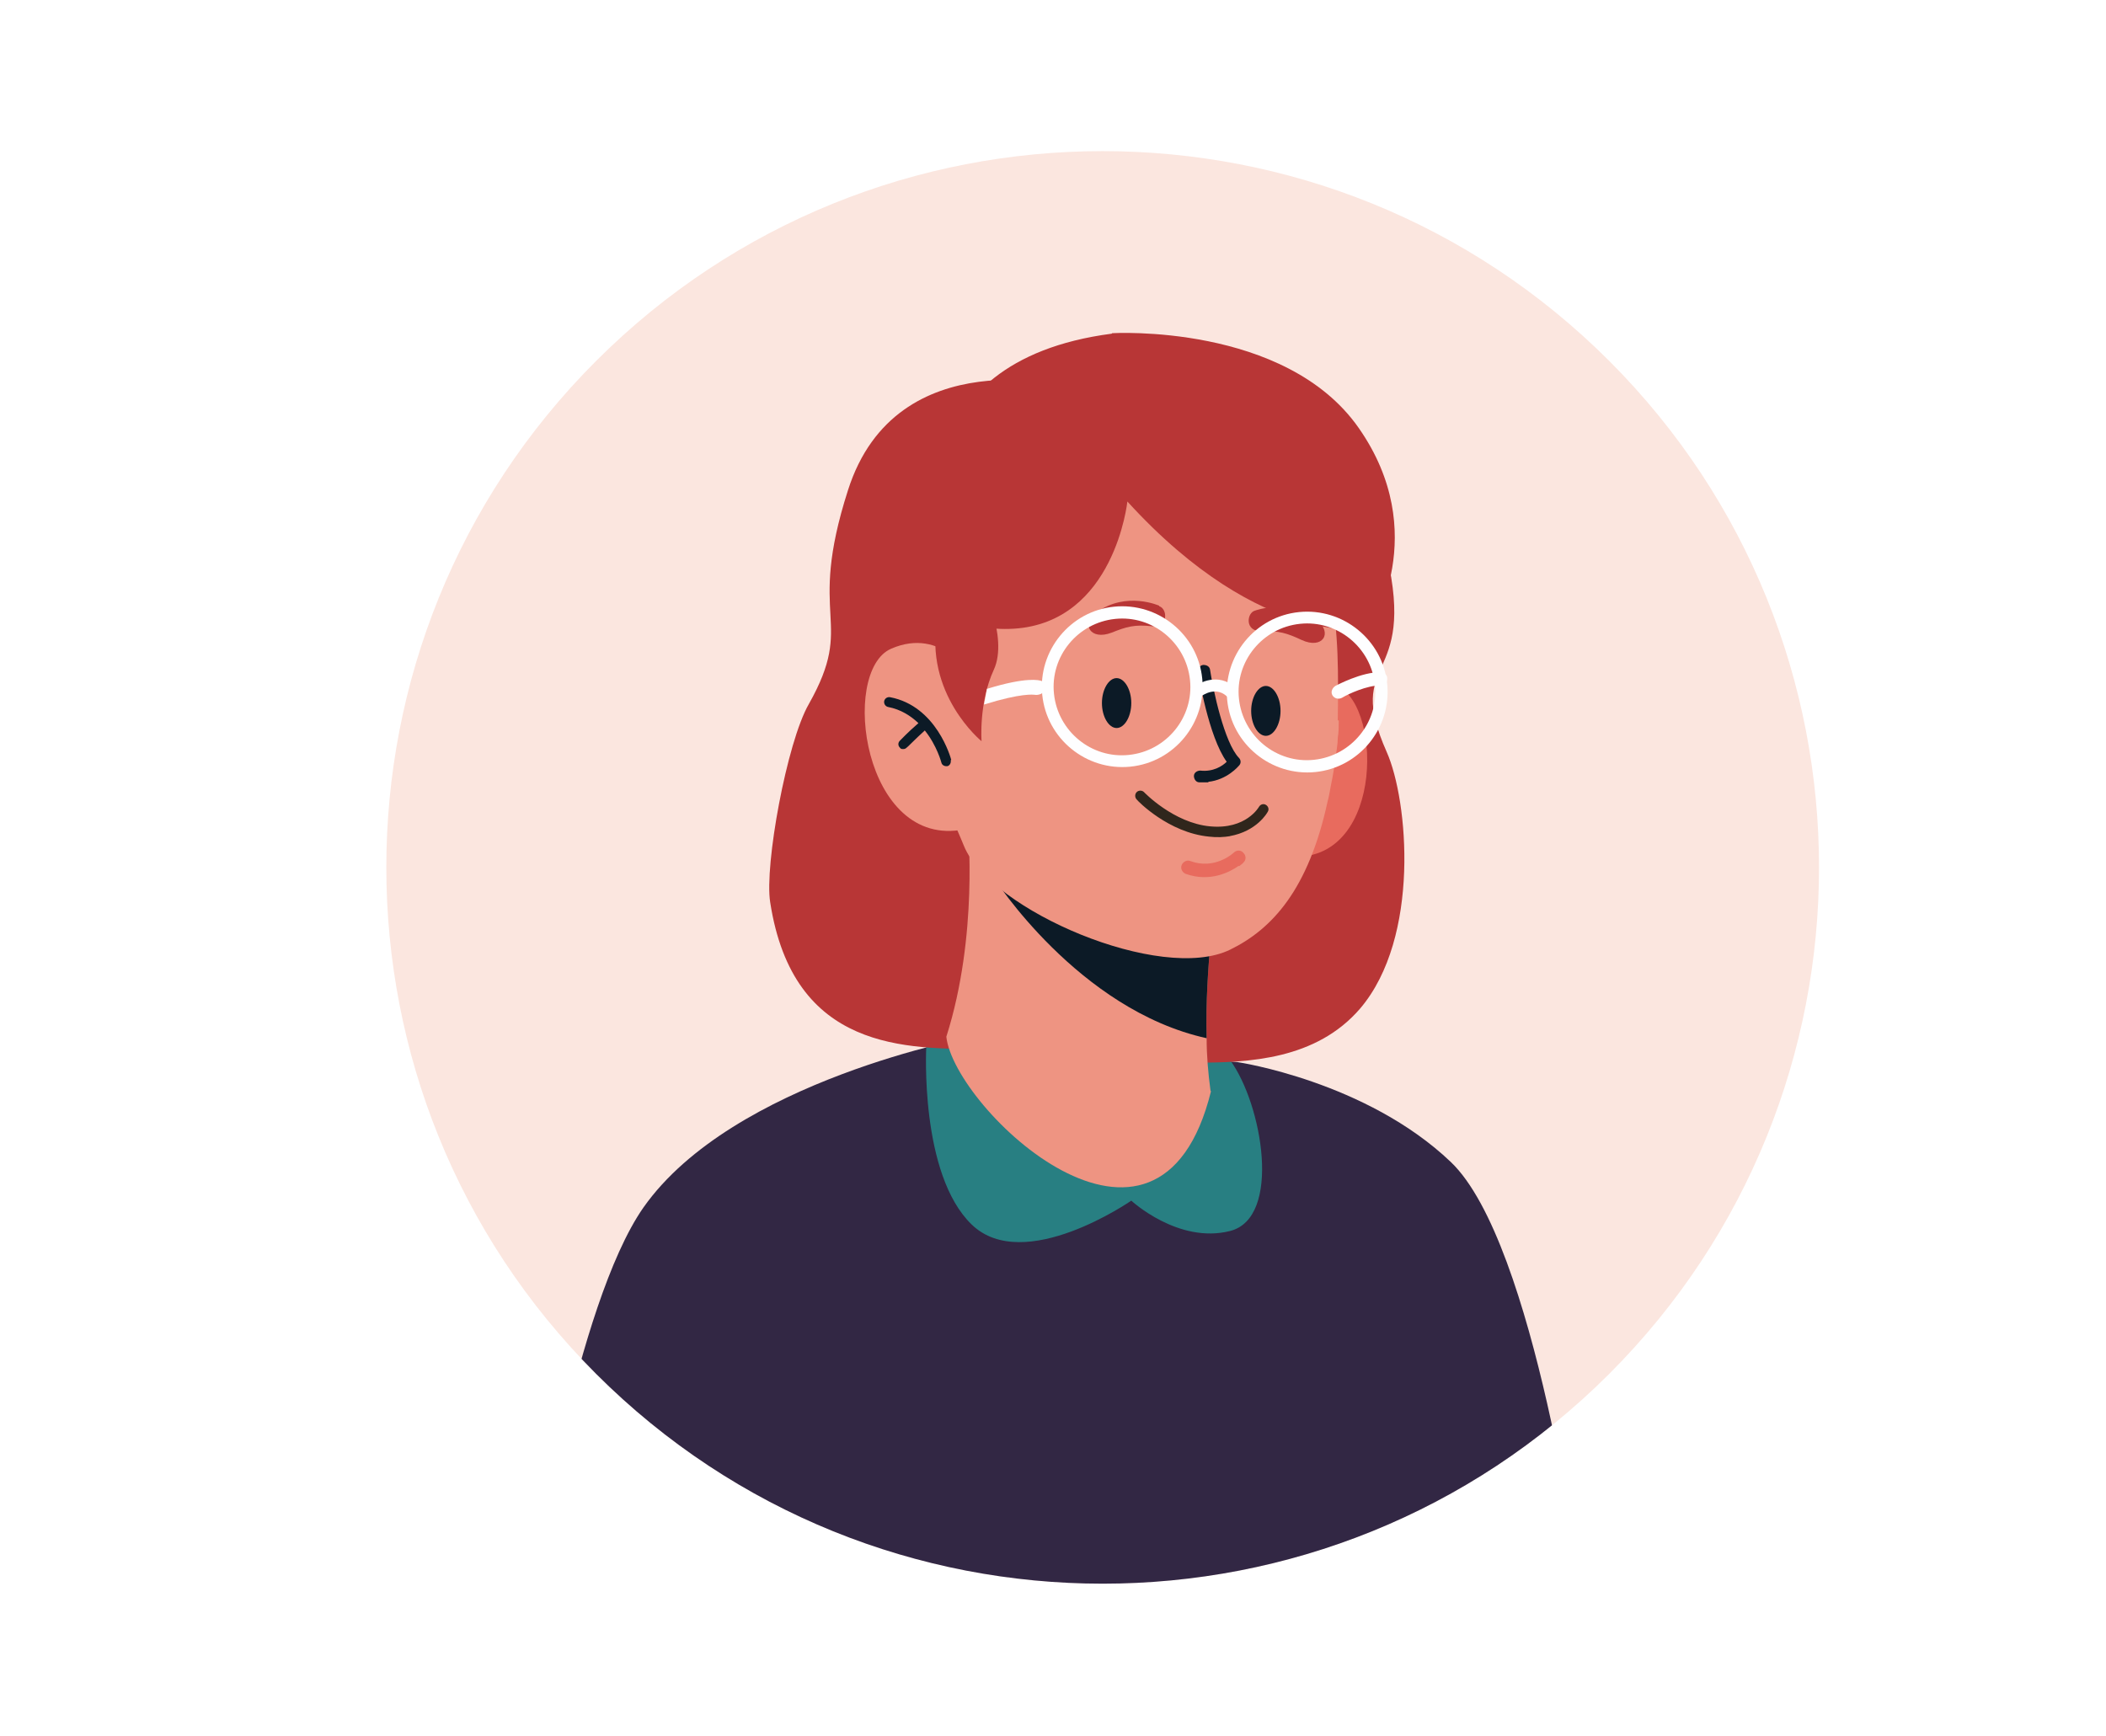
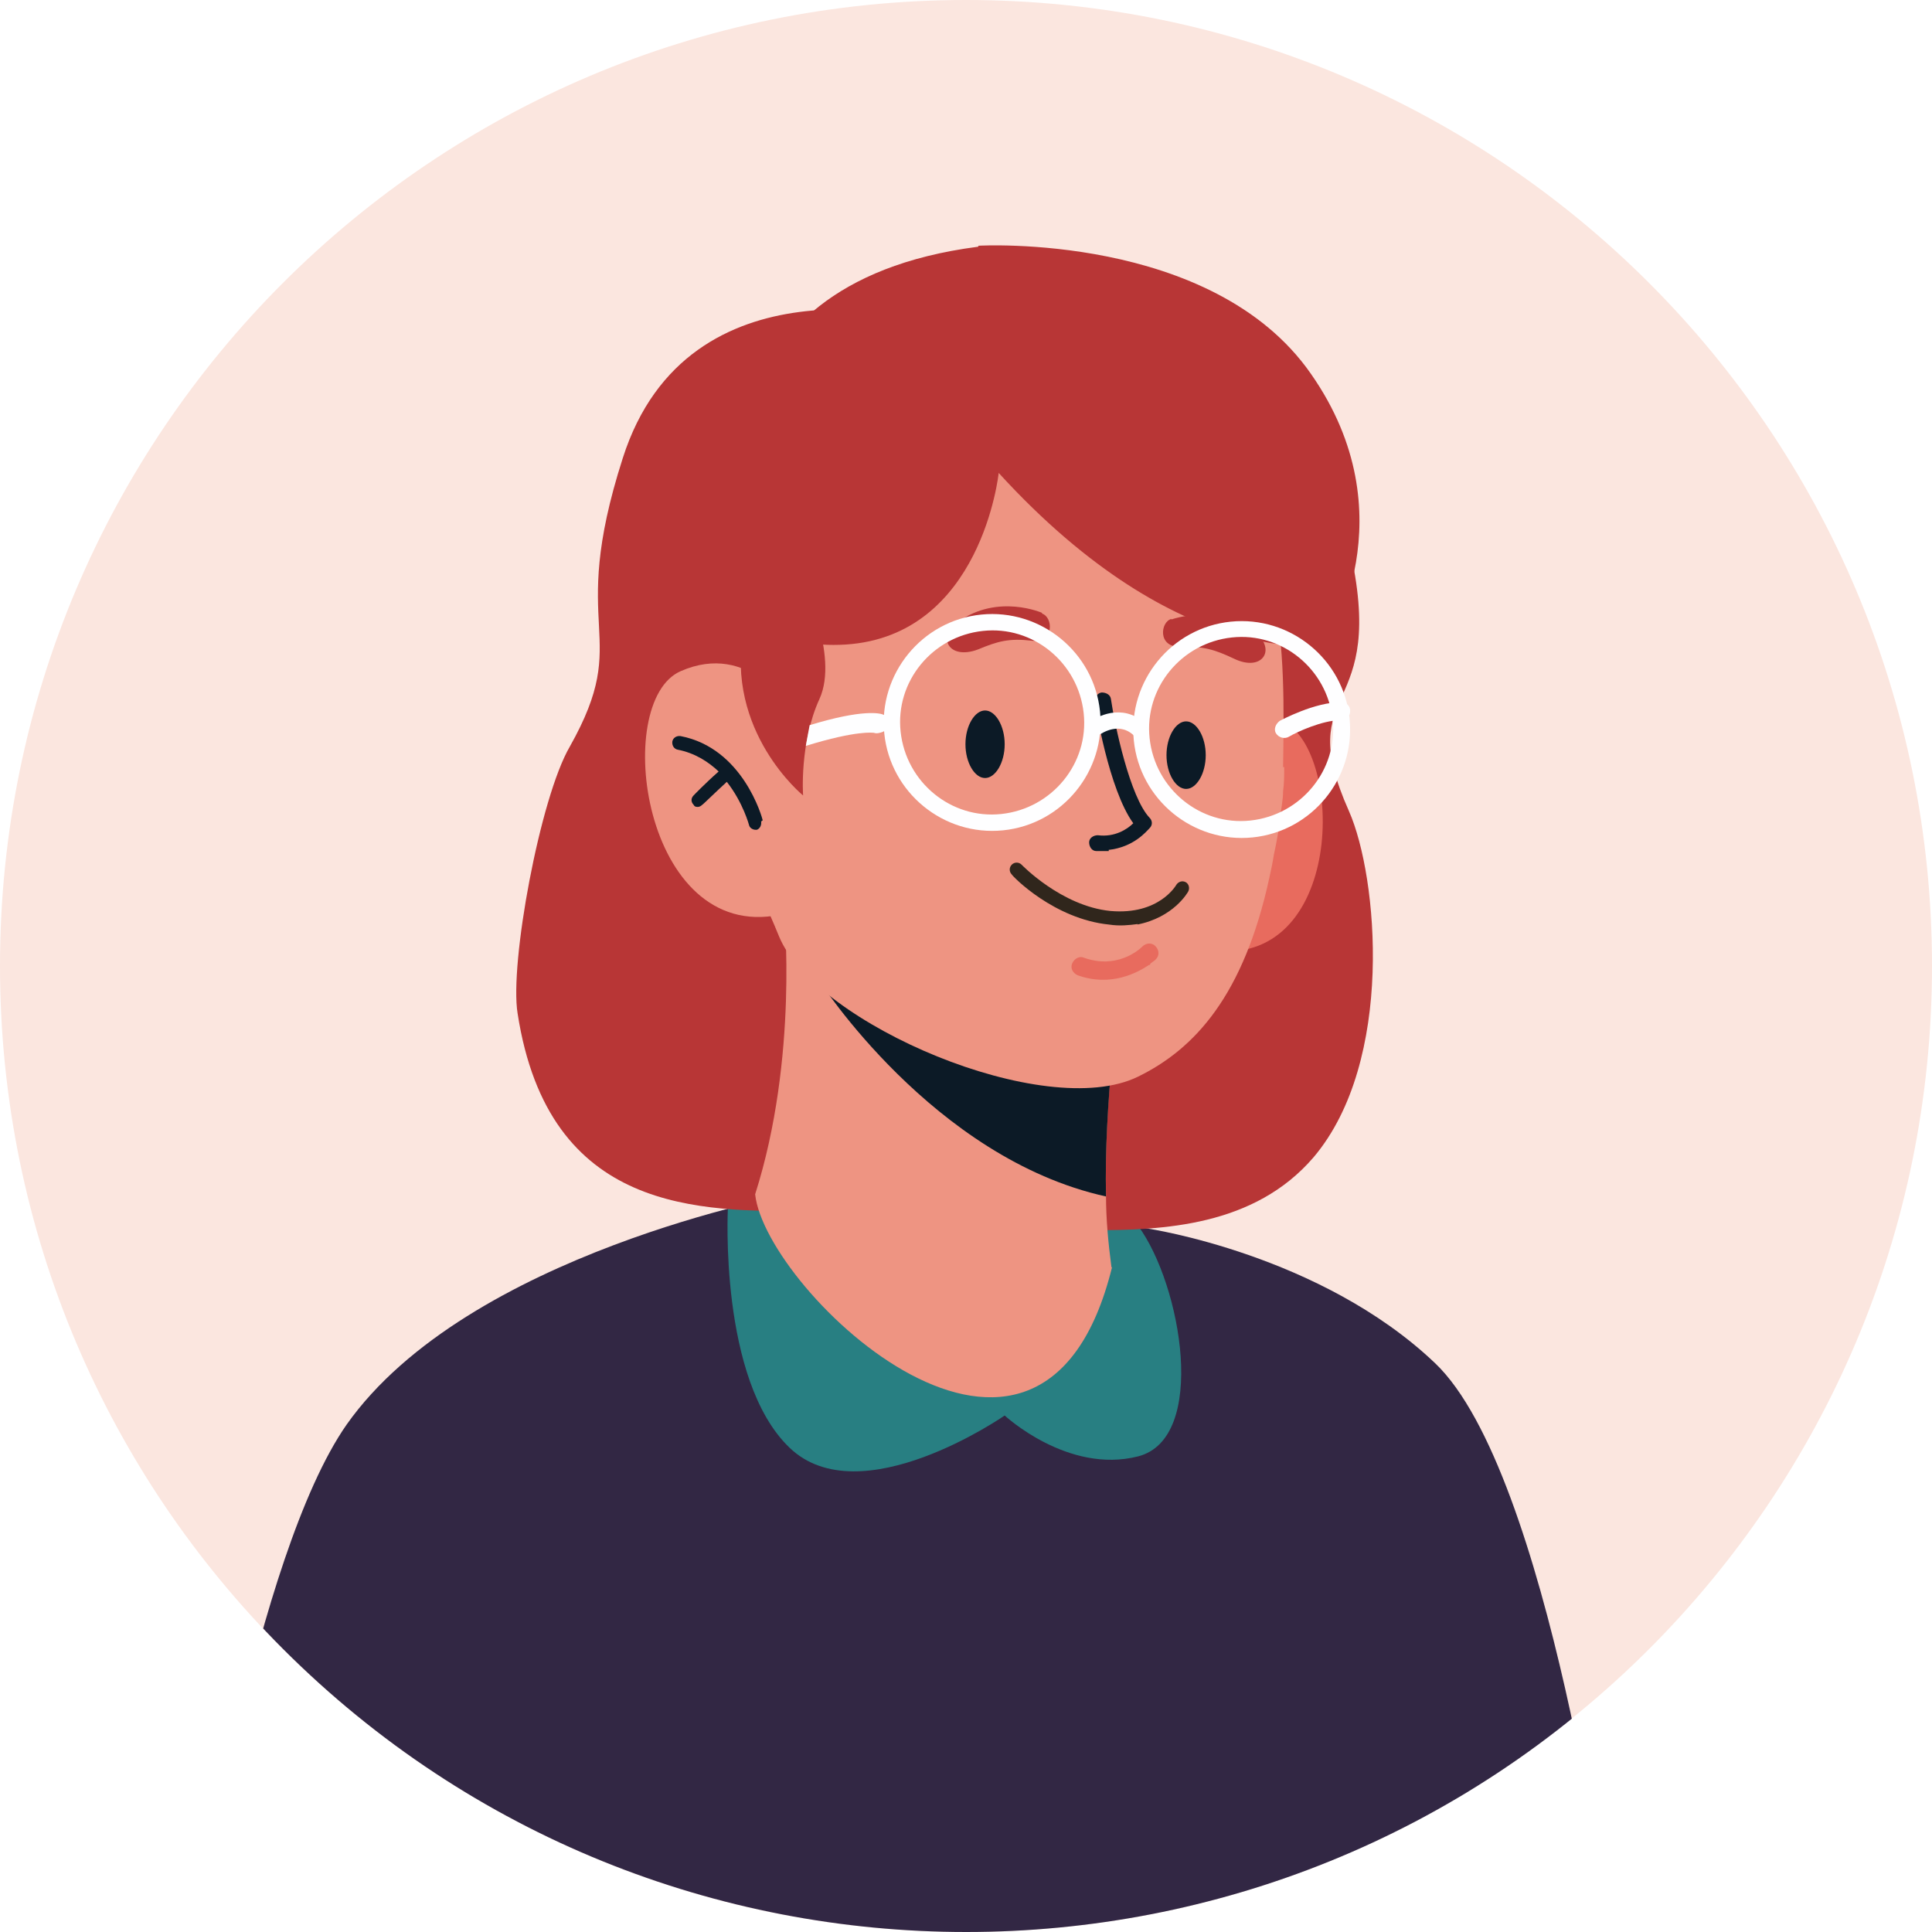
- <svg xmlns="http://www.w3.org/2000/svg" id="Layer_1" version="1.1" viewBox="0 0 430.4 354.7">
+ <svg xmlns="http://www.w3.org/2000/svg" id="Layer_1" version="1.1" viewBox="0 0 354.6 354.6">
  <defs>
    <style>
      .st0 {
+         fill: none;
+       }
+ 
+       .st1 {
        fill: #322744;
      }

-       .st1 {
+       .st2 {
        fill: #e86b5e;
      }

-       .st2 {
+       .st3 {
+         fill: #287f82;
+       }
+ 
+       .st4 {
        fill: #fefeff;
      }

-       .st3 {
+       .st5 {
        fill: #0c1a26;
      }

-       .st4 {
-         fill: #287f82;
-       }
- 
-       .st5 {
+       .st6 {
        fill: #30261c;
-       }
- 
-       .st6 {
-         fill: #ee9482;
      }

      .st7 {
        fill: #b83636;
      }

      .st8 {
-         fill: #fbe6df;
+         fill: #ee9482;
      }

      .st9 {
        clip-path: url(#clippath);
      }
+ 
+       .st10 {
+         fill: #fbe6df;
+       }
    </style>
    <clipPath id="clippath">
-       <circle class="st8" cx="225.4" cy="177.3" r="146.4" transform="translate(-59.4 211.3) rotate(-45)" />
+       <circle class="st0" cx="177.3" cy="177.3" r="177.3" transform="translate(-73.4 177.3) rotate(-45)" />
    </clipPath>
  </defs>
-   <circle class="st8" cx="225.4" cy="177.3" r="146.4" transform="translate(-59.4 211.3) rotate(-45)" />
+   <circle class="st10" cx="177.3" cy="177.3" r="177.3" />
  <g class="st9">
    <g>
-       <path class="st0" d="M198.7,211.9s-48.9,8.9-67.2,34.9c-13.9,19.9-22.6,77-22.6,77h214s-9.1-69.8-26.4-86.3c-17.3-16.5-43.5-20.4-43.5-20.4l-54.3-5.1Z" />
-       <path class="st4" d="M189.3,214s-1.4,26,9.3,36.3c10.7,10.3,32.6-4.9,32.6-4.9,0,0,9.6,8.9,20.2,6.2,10.6-2.7,6.6-25.9,0-34.9l-62.1-2.8Z" />
+       <path class="st1" d="M145,219.2s-59.2,10.8-81.4,42.3c-16.8,24.1-27.4,93.2-27.4,93.2h259.2s-11-84.5-32-104.5c-21-20-52.7-24.7-52.7-24.7l-65.8-6.2h0Z" />
+       <path class="st3" d="M133.6,221.7s-1.7,31.5,11.3,44,39.5-5.9,39.5-5.9c0,0,11.6,10.8,24.5,7.5,12.8-3.3,8-31.4,0-42.3l-75.2-3.4h0Z" />
      <g>
-         <path class="st7" d="M244.3,217l-42.7-2.6c-16.4,0-39.5.5-44.2-30-1.2-7.5,3.4-32.7,7.9-40.5,9.7-17.2-.6-16.9,8-43.7,9.9-31.1,46.1-21,46.1-21,0,0,60,16.9,64,34.2,6.2,26.7-8.8,20.5,0,40.3,4.4,9.9,6.9,37.9-5.4,52.4-9,10.5-22.8,11.1-33.7,11.1Z" />
+         <path class="st7" d="M200.2,225.4l-51.7-3.1c-19.9,0-47.8.6-53.5-36.3-1.5-9.1,4.1-39.6,9.6-49,11.7-20.8-.7-20.5,9.7-52.9,12-37.7,55.8-25.4,55.8-25.4,0,0,72.7,20.5,77.5,41.4,7.5,32.3-10.7,24.8,0,48.8,5.3,12,8.4,45.9-6.5,63.5-10.9,12.7-27.6,13.4-40.8,13.4v-.2Z" />
        <g>
          <g>
-             <path class="st6" d="M247.5,223c-10.7,43.4-52.5,3.6-54.1-11.1,6.6-20.7,4.4-42.9,4.4-42.9l50.1,17.7c-.1,1.5-.2,2.9-.4,4.4-.6,6.8-1.1,13.8-.9,21.1,0,3.5.3,7.1.8,10.8Z" />
-             <path class="st3" d="M246.6,212.2c-26.3-5.8-43.5-32.8-43.5-32.8l44.4,11.7c-.6,6.8-1.1,13.8-.9,21.1Z" />
+             <path class="st8" d="M204.1,232.6c-13,52.6-63.6,4.4-65.5-13.4,8-25.1,5.3-52,5.3-52l60.7,21.4c-.1,1.8-.2,3.5-.5,5.3-.7,8.2-1.3,16.7-1.1,25.6,0,4.2.4,8.6,1,13.1h.1Z" />
+             <path class="st5" d="M203,219.6c-31.8-7-52.7-39.7-52.7-39.7l53.8,14.2c-.7,8.2-1.3,16.7-1.1,25.6Z" />
          </g>
          <g>
-             <path class="st1" d="M258.7,149.5s3.8-12.3,13.8-9.6c10,2.7,10.7,36-8.3,35.2l-5.5-25.5Z" />
-             <path class="st6" d="M273.6,147.3c0,1.1,0,2.3-.2,3.5,0,1.4-.3,2.8-.5,4.3-.2,1.7-.5,3.5-.9,5.4-.2,1.1-.4,2.3-.7,3.4-3.9,17.9-11.3,26-19.9,30.2-14.1,6.9-49-8-54.4-21.2-3.9-9.6-3.9-5.6-4.9-31.3-1.1-25.7,9.4-39.9,9.4-39.9,14.2-16.3,39.6-13.8,56.1-3.1,16.5,10.8,16,30.8,15.8,48.6Z" />
-             <path class="st5" d="M251.4,170.9c-1.2.2-2.7.3-4.3.1-8.3-.8-14.6-7.3-14.8-7.6-.4-.4-.4-1.1,0-1.5.4-.4,1.1-.4,1.5,0,0,0,6,6.3,13.5,7,7.4.7,10-4,10-4,.3-.5.9-.7,1.4-.4.5.3.7.9.4,1.4-.1.2-2.2,4-7.8,5Z" />
-             <path class="st1" d="M253.3,177c.5-.4.8-.6.8-.7.6-.5.6-1.4,0-2-.5-.6-1.4-.6-2,0-.2.2-3.9,3.5-8.8,1.7-.7-.3-1.5.1-1.8.8-.3.7.1,1.5.8,1.8,5,1.8,9.1-.4,10.8-1.6Z" />
-             <path class="st3" d="M247,159.9c-.6,0-1.2,0-1.9,0-.7,0-1.1-.7-1.1-1.3,0-.7.7-1.1,1.3-1.1,2.6.3,4.5-.9,5.4-1.8-3.7-5.1-5.8-17.8-5.8-18.4-.1-.7.3-1.3,1-1.4.7,0,1.3.3,1.4,1,.6,4,2.9,14.9,5.9,18,.4.4.5,1.1,0,1.6-.1.1-2.4,2.9-6.3,3.3Z" />
-             <path class="st7" d="M236.9,123.8s-6.7-3-12.7,1.3c-3.4,2.4-1.4,5.9,3,4.2,3-1.2,4.7-1.7,8.2-1.3,3.5.3,3.2-3.6,1.5-4.1Z" />
-             <path class="st7" d="M256.5,124.8s6.9-2.6,12.7,2c3.2,2.6,1.1,6-3.2,4-3-1.4-4.6-1.9-8.2-1.8-3.5.1-3-3.8-1.3-4.2Z" />
-             <path class="st6" d="M198.6,138.3s-6-10.3-16.5-5.7c-10.5,4.6-5.7,41.1,15,36.9l1.5-31.2Z" />
-             <path class="st7" d="M200.4,118.7s5.8,11.5,2.7,18.2c-3.1,6.7-2.5,14.6-2.5,14.6,0,0-11.9-9.7-9-25.2,2.9-15.5,8.8-7.5,8.8-7.5Z" />
-             <path class="st3" d="M194.3,155.4c.1.5-.2,1.1-.7,1.2,0,0-.1,0-.2,0-.5,0-.9-.3-1-.7,0,0-.9-3.5-3.4-6.6-2,1.8-3.6,3.5-3.7,3.5-.2.2-.4.3-.7.3-.3,0-.5,0-.7-.3-.4-.4-.4-1,0-1.4,0,0,1.7-1.8,3.8-3.6-1.6-1.5-3.6-2.8-6.2-3.3-.5-.1-.9-.6-.8-1.2.1-.5.6-.9,1.2-.8,9.5,1.8,12.4,12.4,12.5,12.8Z" />
+             <path class="st2" d="M217.7,143.6s4.6-14.9,16.7-11.6,13,43.6-10.1,42.6l-6.7-30.9h0Z" />
+             <path class="st8" d="M235.7,141c0,1.3,0,2.8-.2,4.2,0,1.7-.4,3.4-.6,5.2-.2,2.1-.6,4.2-1.1,6.5-.2,1.3-.5,2.8-.8,4.1-4.7,21.7-13.7,31.5-24.1,36.6-17.1,8.4-59.3-9.7-65.9-25.7-4.7-11.6-4.7-6.8-5.9-37.9-1.3-31.1,11.4-48.3,11.4-48.3,17.2-19.7,48-16.7,67.9-3.8,20,13.1,19.4,37.3,19.1,58.9h.2Z" />
+             <path class="st6" d="M208.8,169.6c-1.5.2-3.3.4-5.2.1-10.1-1-17.7-8.8-17.9-9.2-.5-.5-.5-1.3,0-1.8s1.3-.5,1.8,0c0,0,7.3,7.6,16.3,8.5,9,.8,12.1-4.8,12.1-4.8.4-.6,1.1-.8,1.7-.5s.8,1.1.5,1.7c-.1.2-2.7,4.8-9.4,6.1h.1Z" />
+             <path class="st2" d="M211.1,176.9c.6-.5,1-.7,1-.8.7-.6.7-1.7,0-2.4-.6-.7-1.7-.7-2.4,0s-4.7,4.2-10.7,2.1c-.8-.4-1.8.1-2.2,1s.1,1.8,1,2.2c6.1,2.2,11-.5,13.1-1.9h.2Z" />
+             <path class="st5" d="M203.5,156.2h-2.3c-.8,0-1.3-.8-1.3-1.6s.8-1.3,1.6-1.3c3.1.4,5.4-1.1,6.5-2.2-4.5-6.2-7-21.6-7-22.3-.1-.8.4-1.6,1.2-1.7.8,0,1.6.4,1.7,1.2.7,4.8,3.5,18,7.1,21.8.5.5.6,1.3,0,1.9s-2.9,3.5-7.6,4h.1Z" />
+             <path class="st7" d="M191.3,112.5s-8.1-3.6-15.4,1.6c-4.1,2.9-1.7,7.1,3.6,5.1,3.6-1.5,5.7-2.1,9.9-1.6,4.2.4,3.9-4.4,1.8-5h0Z" />
+             <path class="st7" d="M215,113.7s8.4-3.1,15.4,2.4c3.9,3.1,1.3,7.3-3.9,4.8-3.6-1.7-5.6-2.3-9.9-2.2-4.2.1-3.6-4.6-1.6-5.1Z" />
+             <path class="st8" d="M144.9,130.1s-7.3-12.5-20-6.9-6.9,49.8,18.2,44.7l1.8-37.8Z" />
+             <path class="st7" d="M147.1,106.3s7,13.9,3.3,22-3,17.7-3,17.7c0,0-14.4-11.7-10.9-30.5s10.7-9.1,10.7-9.1h0Z" />
+             <path class="st5" d="M139.7,150.8c.1.6-.2,1.3-.8,1.5h-.2c-.6,0-1.1-.4-1.2-.8,0,0-1.1-4.2-4.1-8-2.4,2.2-4.4,4.2-4.5,4.2-.2.2-.5.4-.8.4s-.6,0-.8-.4c-.5-.5-.5-1.2,0-1.7,0,0,2.1-2.2,4.6-4.4-1.9-1.8-4.4-3.4-7.5-4-.6-.1-1.1-.7-1-1.5.1-.6.7-1.1,1.5-1,11.5,2.2,15,15,15.1,15.5h-.1Z" />
          </g>
        </g>
-         <path class="st7" d="M227.3,68.1s35.4-2.1,50.4,19.4c15,21.5,2.4,41,2.4,41,0,0-22,4.4-49.7-26,0,0-2.6,24.7-23.2,26-20.5,1.2-15.7-18.1-15.7-18.1,0,0-7.9-36.5,35.7-42.2Z" />
+         <path class="st7" d="M179.6,45.1s42.9-2.5,61,23.5c18.2,26,2.9,49.7,2.9,49.7,0,0-26.6,5.3-60.2-31.5,0,0-3.1,29.9-28.1,31.5-24.8,1.5-19-21.9-19-21.9,0,0-9.6-44.2,43.2-51.1h.1Z" />
      </g>
-       <path class="st3" d="M231.2,143.7c0,2.8-1.4,5.1-3,5.1s-3-2.3-3-5.1,1.4-5.1,3-5.1,3,2.3,3,5.1Z" />
-       <path class="st3" d="M261.7,145.3c0,2.8-1.4,5.1-3,5.1s-3-2.3-3-5.1,1.4-5.1,3-5.1,3,2.3,3,5.1Z" />
+       <path class="st5" d="M184.4,136.6c0,3.4-1.7,6.2-3.6,6.2s-3.6-2.8-3.6-6.2,1.7-6.2,3.6-6.2,3.6,2.8,3.6,6.2Z" />
+       <path class="st5" d="M221.3,138.6c0,3.4-1.7,6.2-3.6,6.2s-3.6-2.8-3.6-6.2,1.7-6.2,3.6-6.2,3.6,2.8,3.6,6.2Z" />
      <g>
-         <path class="st2" d="M231,156.7c-9,.9-17.1-5.7-18-14.7-.9-9,5.7-17.1,14.7-18,9-.9,17.1,5.7,18,14.7.9,9-5.7,17.1-14.7,18ZM227.9,126.5c-7.7.8-13.3,7.7-12.5,15.3.8,7.7,7.7,13.3,15.3,12.5,7.7-.8,13.3-7.7,12.5-15.3-.8-7.7-7.7-13.3-15.3-12.5Z" />
-         <path class="st2" d="M268.8,157.8c-9,.9-17.1-5.7-18-14.7-.9-9,5.7-17.1,14.7-18,9-.9,17.1,5.7,18,14.7.9,9-5.7,17.1-14.7,18ZM265.7,127.5c-7.7.8-13.3,7.7-12.5,15.3.8,7.7,7.7,13.3,15.3,12.5,7.7-.8,13.3-7.7,12.5-15.3-.8-7.7-7.7-13.3-15.3-12.5Z" />
-         <path class="st2" d="M251.1,142.7c-2.4-2.7-5.3-.6-5.6-.4l-1.5-1.9c1.7-1.3,5.7-2.9,8.9.6l-1.8,1.6Z" />
-         <path class="st2" d="M201.7,140.8c8.1-2.5,10.7-1.8,11.2-1.6.8.3,1,1.2.6,1.9-.2.3-.4.5-.7.7-.4.2-1,.3-1.4.2-.2,0-2.6-.4-10.3,2" />
-         <path class="st2" d="M282.9,139.9c-.3.2-.6.3-.9.2-2.6,0-6.4,1.7-7.7,2.5-.7.4-1.6.2-2-.5-.4-.7,0-1.5.6-1.9.2-.1,5.4-2.9,9.3-2.8.8,0,1.4.7,1.3,1.4,0,.5-.3.9-.7,1.1Z" />
+         <path class="st4" d="M184.1,152.4c-10.9,1.1-20.7-6.9-21.8-17.8s6.9-20.7,17.8-21.8,20.7,6.9,21.8,17.8-6.9,20.7-17.8,21.8ZM180.4,115.8c-9.3,1-16.1,9.3-15.1,18.5,1,9.3,9.3,16.1,18.5,15.1,9.3-1,16.1-9.3,15.1-18.5-1-9.3-9.3-16.1-18.5-15.1Z" />
+         <path class="st4" d="M229.9,153.7c-10.9,1.1-20.7-6.9-21.8-17.8-1.1-10.9,6.9-20.7,17.8-21.8s20.7,6.9,21.8,17.8c1.1,10.9-6.9,20.7-17.8,21.8ZM226.1,117c-9.3,1-16.1,9.3-15.1,18.5,1,9.3,9.3,16.1,18.5,15.1,9.3-1,16.1-9.3,15.1-18.5-1-9.3-9.3-16.1-18.5-15.1Z" />
+         <path class="st4" d="M208.5,135.4c-2.9-3.3-6.4-.7-6.8-.5l-1.8-2.3c2.1-1.6,6.9-3.5,10.8.7l-2.2,1.9h0Z" />
+         <path class="st4" d="M148.6,133.1c9.8-3,13-2.2,13.6-1.9,1,.4,1.2,1.5.7,2.3-.2.4-.5.6-.8.8-.5.2-1.2.4-1.7.2-.2,0-3.1-.5-12.5,2.4" />
+         <path class="st4" d="M247,132c-.4.2-.7.4-1.1.2-3.1,0-7.8,2.1-9.3,3-.8.5-1.9.2-2.4-.6s0-1.8.7-2.3c.2-.1,6.5-3.5,11.3-3.4,1,0,1.7.8,1.6,1.7,0,.6-.4,1.1-.8,1.3h.1Z" />
      </g>
    </g>
  </g>
</svg>
